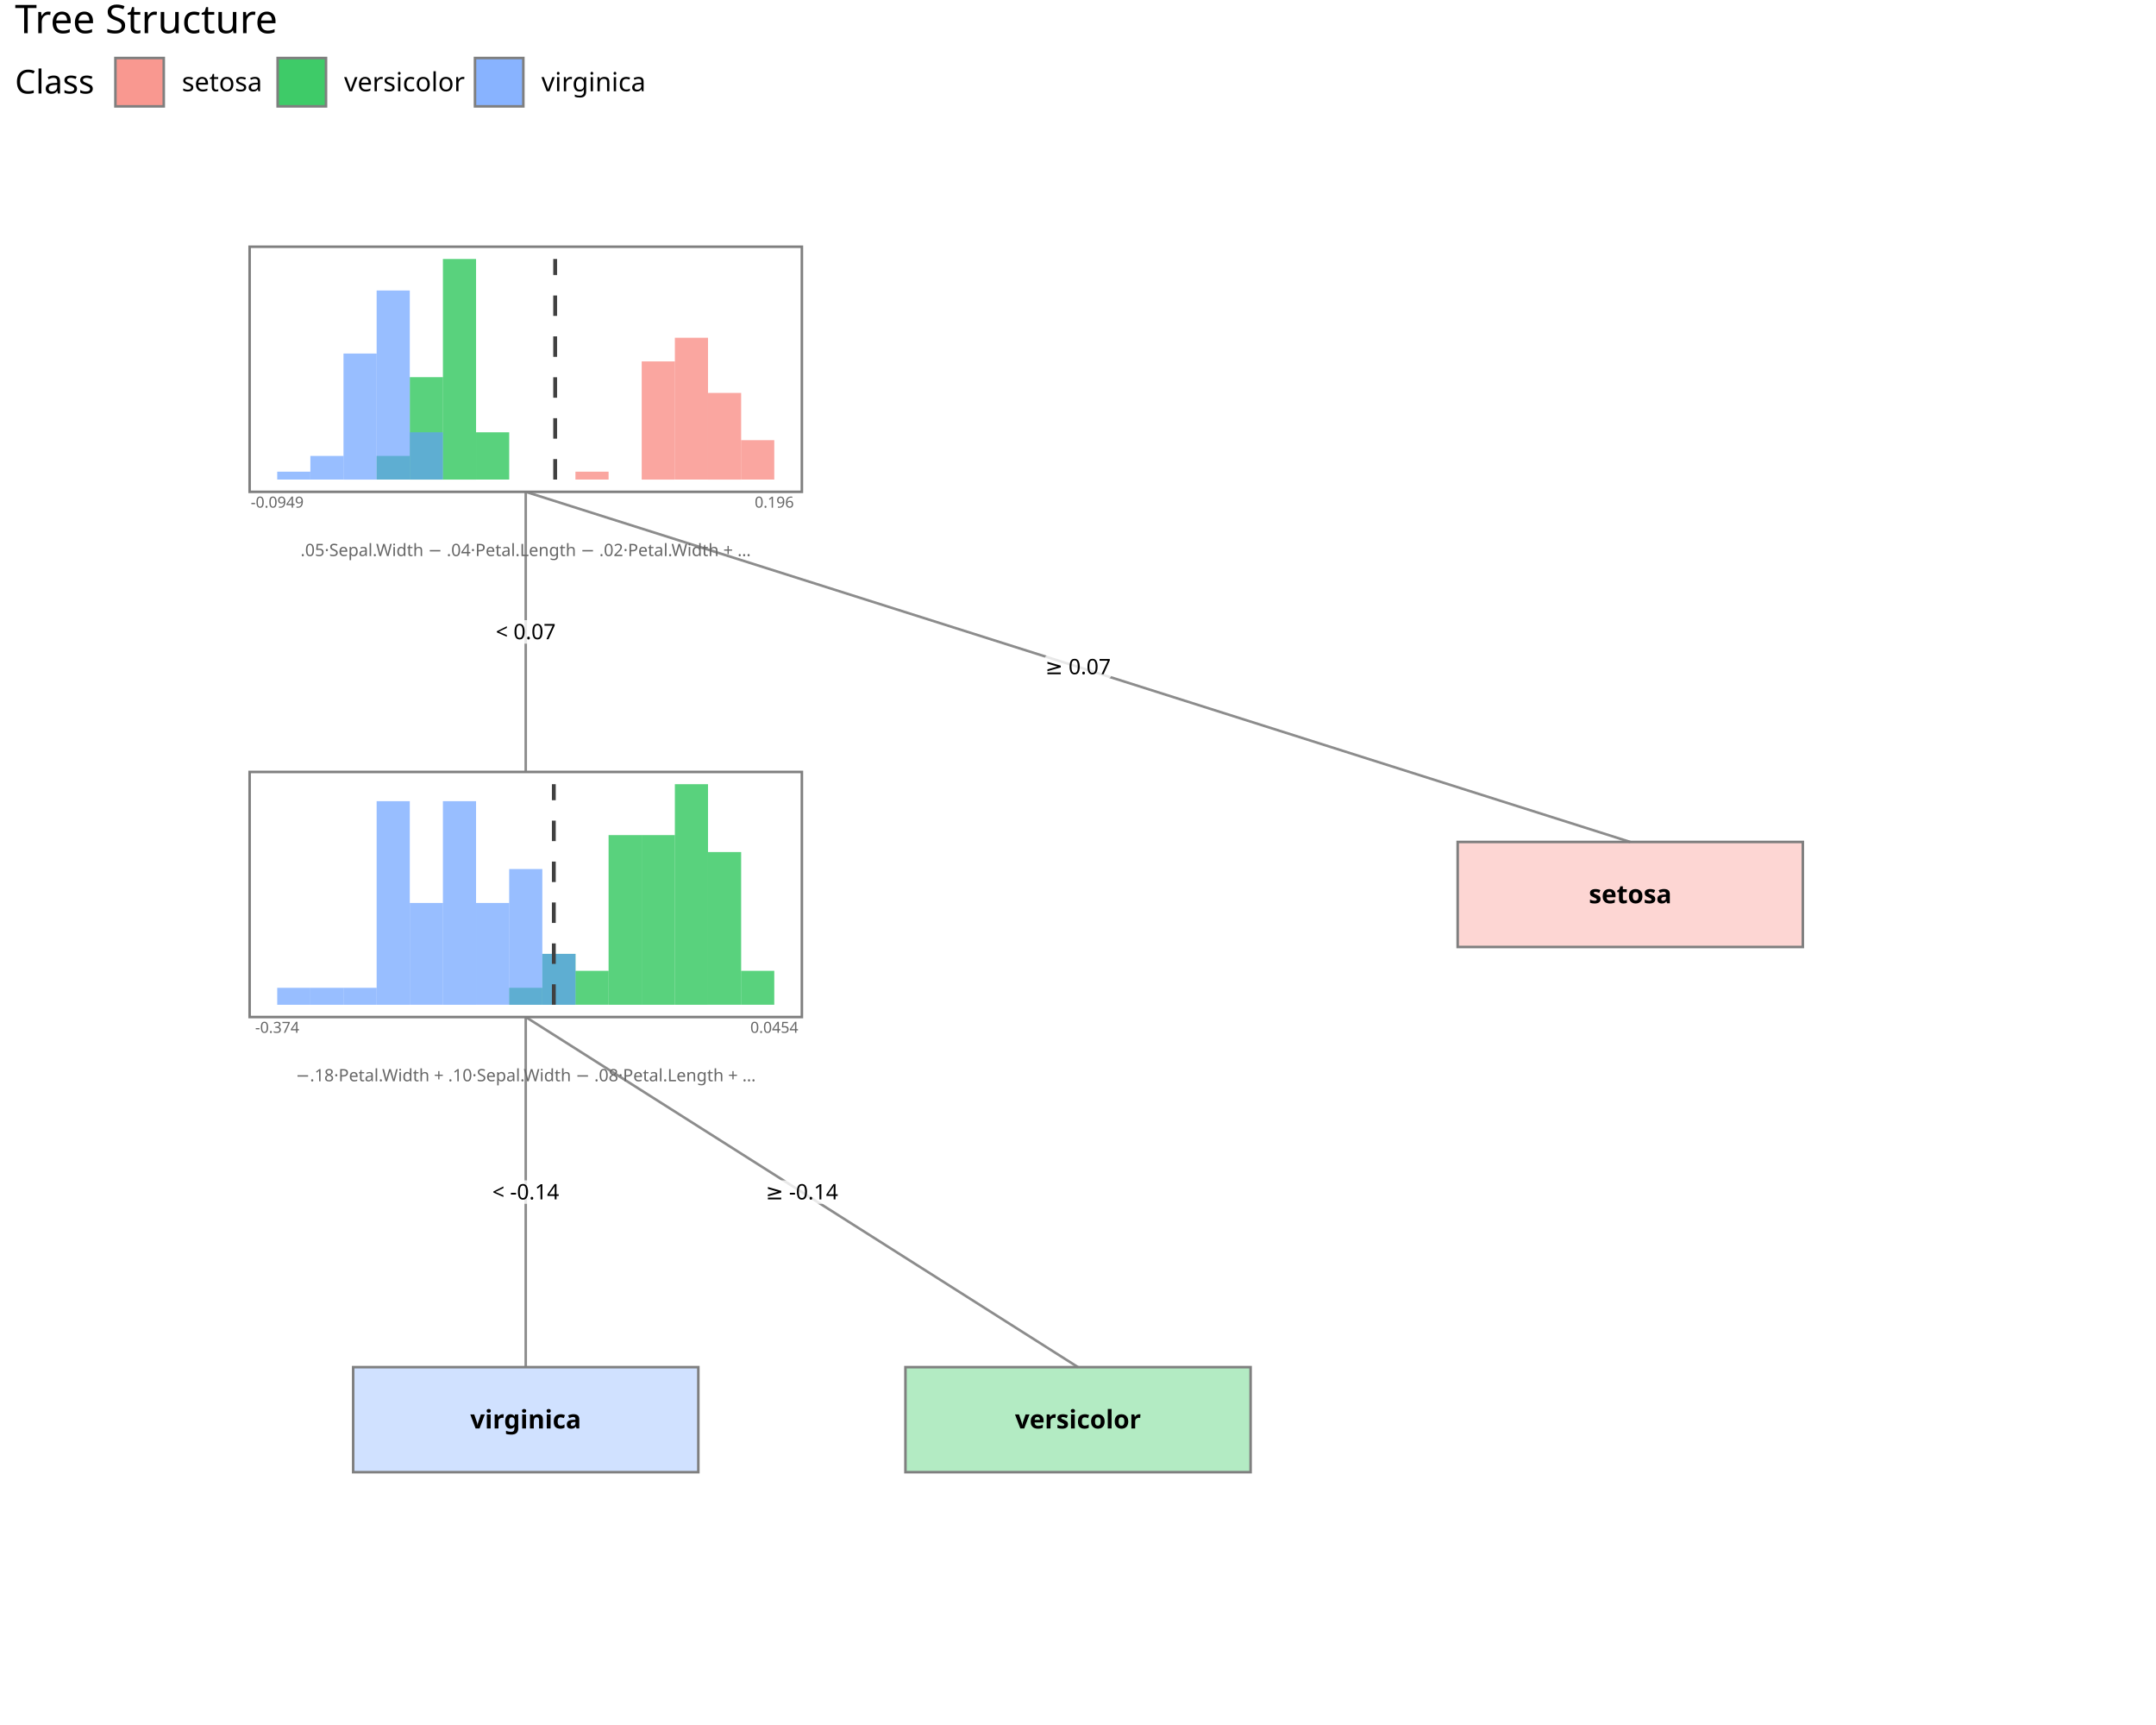
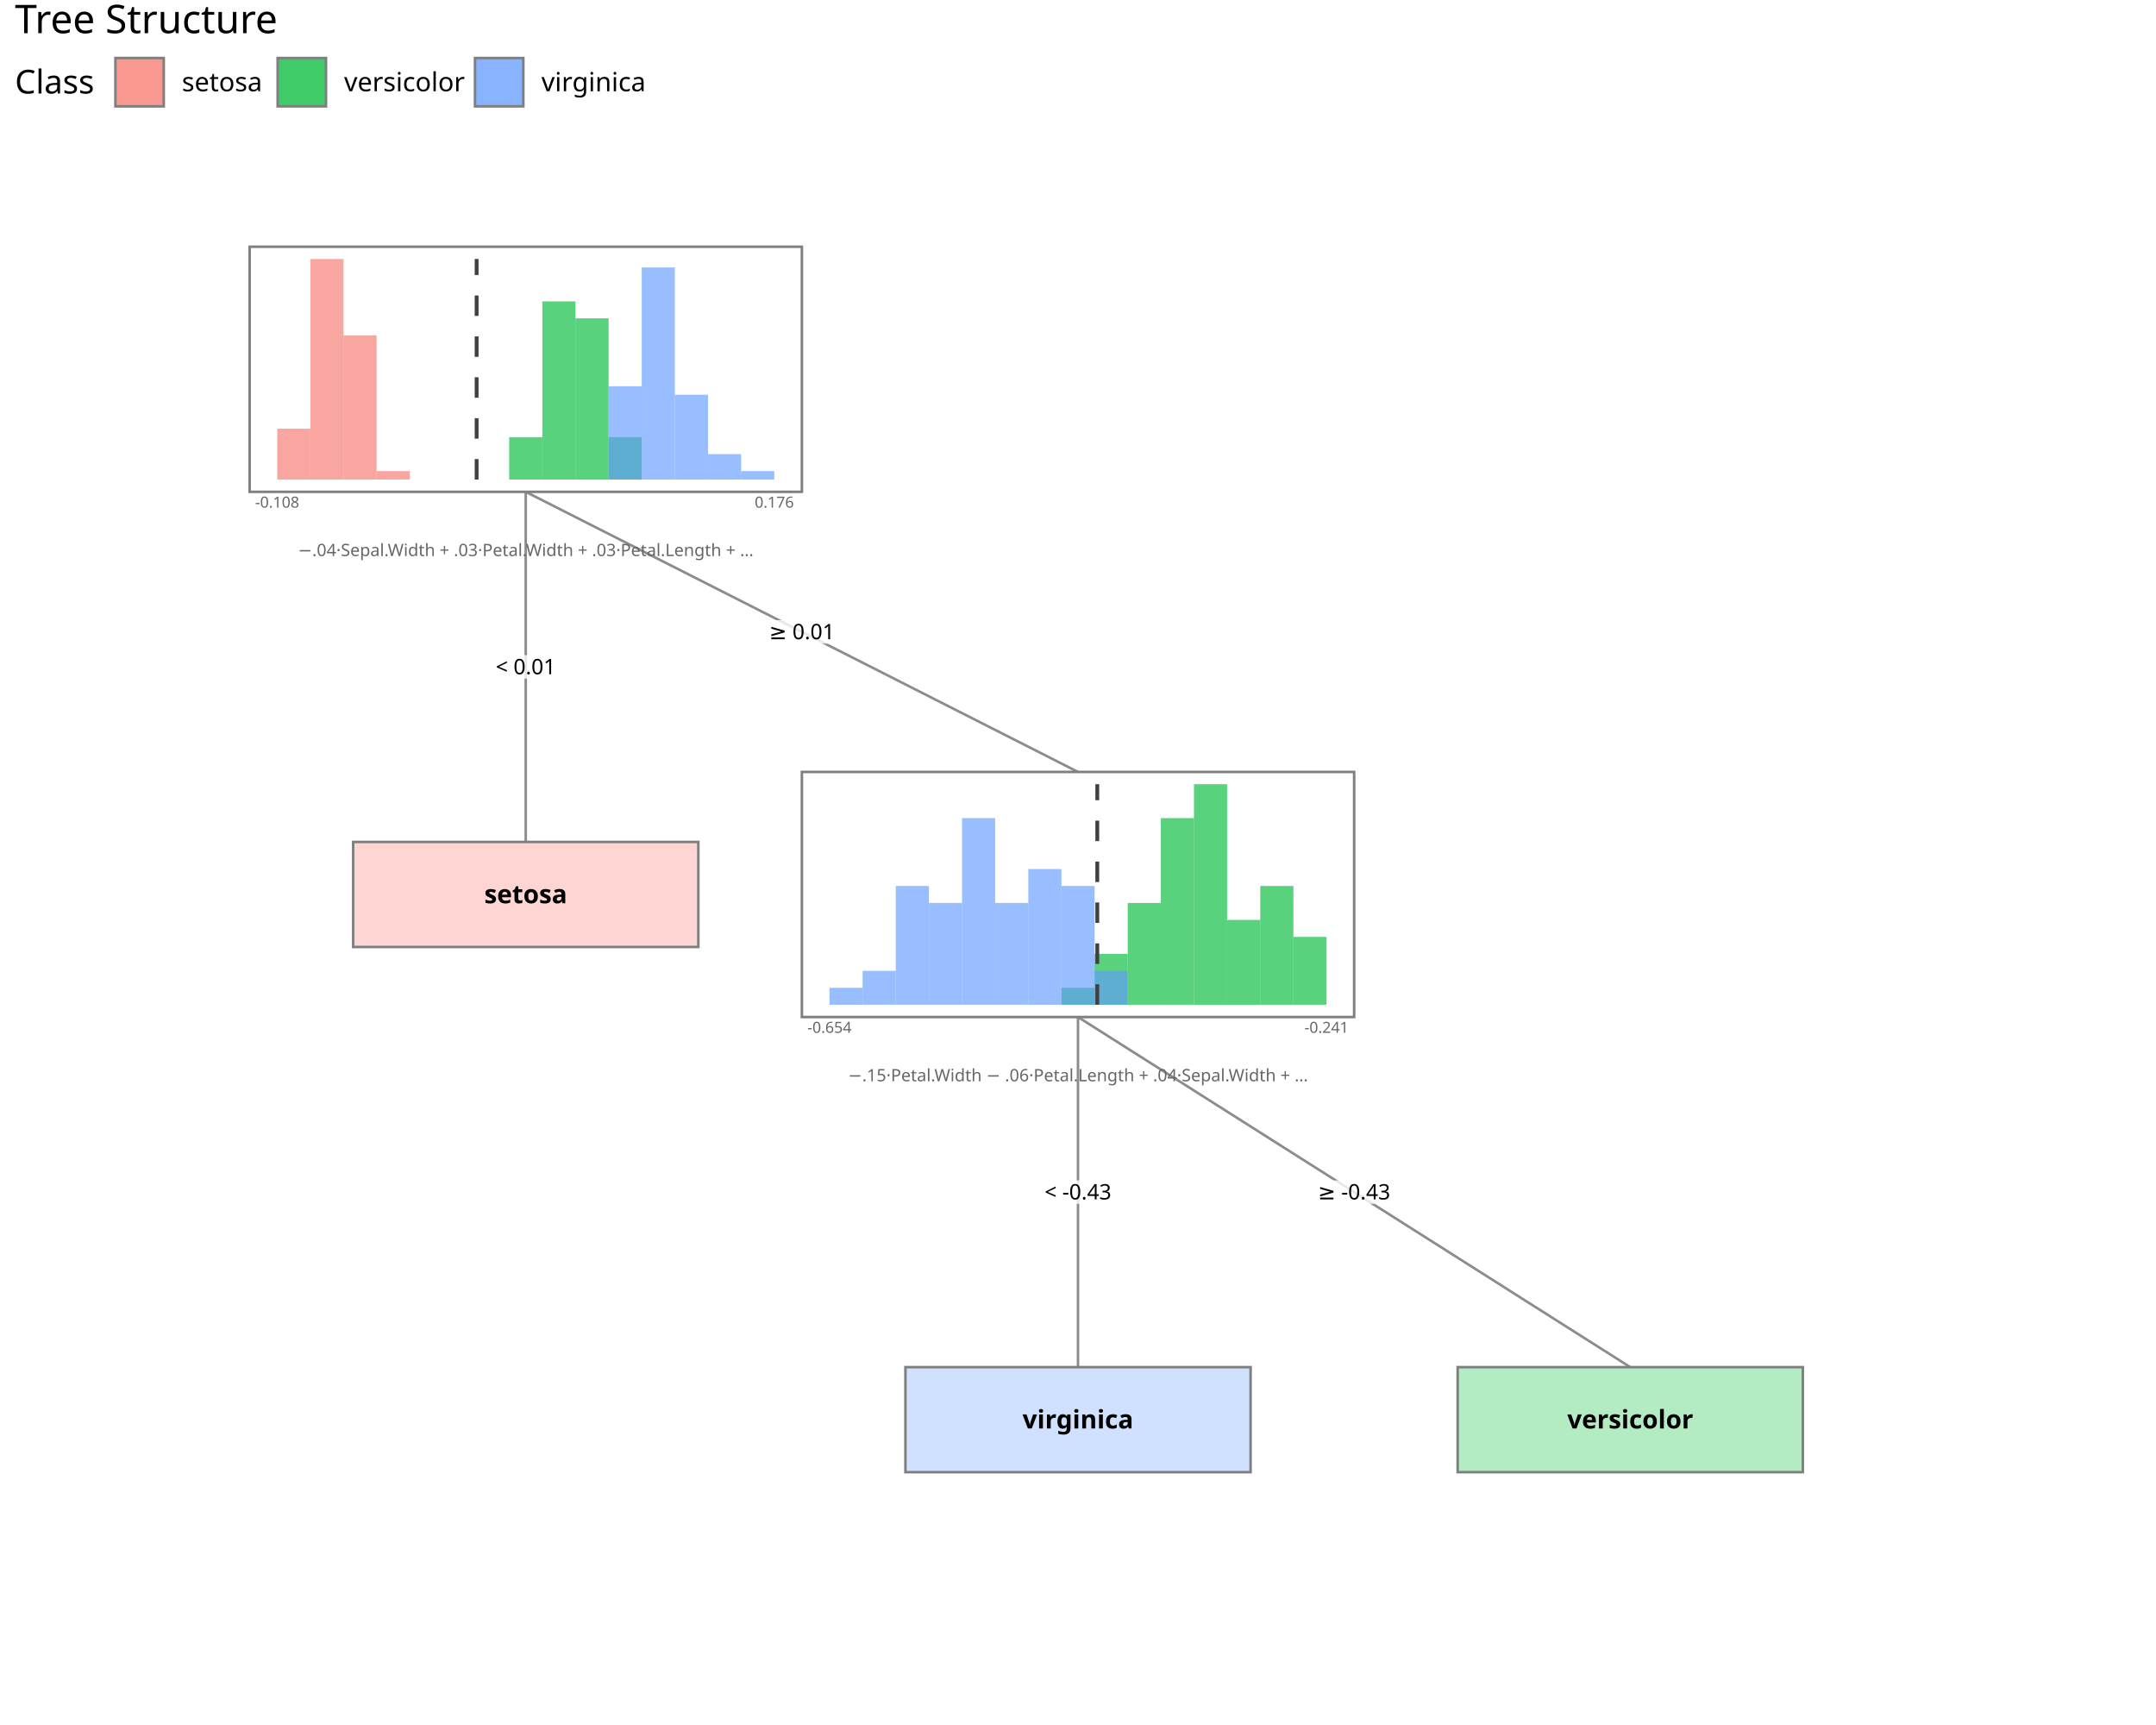
<svg xmlns="http://www.w3.org/2000/svg" class="svglite" data-engine-version="2.0" width="720.00pt" height="576.00pt" viewBox="0 0 720.00 576.00">
  <defs>
    <style type="text/css">
    .svglite line, .svglite polyline, .svglite polygon, .svglite path, .svglite rect, .svglite circle {
      fill: none;
      stroke: #000000;
      stroke-linecap: round;
      stroke-linejoin: round;
      stroke-miterlimit: 10.00;
    }
  </style>
  </defs>
  <rect width="100%" height="100%" style="stroke: none; fill: #FFFFFF;" />
  <defs>
    <clipPath id="cpMC4wMHw3MjAuMDB8MC4wMHw1NzYuMDA=">
      <rect x="0.00" y="0.00" width="720.00" height="576.00" />
    </clipPath>
  </defs>
  <g clip-path="url(#cpMC4wMHw3MjAuMDB8MC4wMHw1NzYuMDA=)">
</g>
  <defs>
    <clipPath id="cpNC45OHw3MTUuMDJ8NDYuNzN8NTc0LjAx">
      <rect x="4.98" y="46.73" width="710.04" height="527.28" />
    </clipPath>
  </defs>
  <g clip-path="url(#cpNC45OHw3MTUuMDJ8NDYuNzN8NTc0LjAx)">
-     <line x1="175.57" y1="339.60" x2="175.57" y2="456.51" style="stroke-width: 0.85; stroke: #8C8C8C; stroke-linecap: butt;" />
-     <line x1="175.57" y1="339.60" x2="360.00" y2="456.51" style="stroke-width: 0.85; stroke: #8C8C8C; stroke-linecap: butt;" />
-     <line x1="175.57" y1="164.23" x2="175.57" y2="257.76" style="stroke-width: 0.85; stroke: #8C8C8C; stroke-linecap: butt;" />
-     <line x1="175.57" y1="164.23" x2="544.43" y2="281.14" style="stroke-width: 0.85; stroke: #8C8C8C; stroke-linecap: butt;" />
-     <polygon points="164.40,401.98 186.75,401.98 186.70,401.98 186.90,401.97 187.10,401.93 187.30,401.85 187.48,401.75 187.64,401.62 187.77,401.47 187.88,401.29 187.96,401.10 188.01,400.90 188.03,400.70 188.03,400.70 188.03,395.41 188.03,395.41 188.01,395.20 187.96,395.00 187.88,394.81 187.77,394.64 187.64,394.49 187.48,394.36 187.30,394.25 187.10,394.18 186.90,394.14 186.75,394.13 164.40,394.13 164.56,394.14 164.35,394.13 164.15,394.15 163.95,394.21 163.76,394.30 163.59,394.42 163.44,394.56 163.32,394.72 163.22,394.91 163.16,395.10 163.13,395.31 163.12,395.41 163.12,400.70 163.13,400.59 163.13,400.80 163.16,401.00 163.22,401.20 163.32,401.38 163.44,401.55 163.59,401.69 163.76,401.81 163.95,401.89 164.15,401.95 164.35,401.98 " style="stroke-width: 0.00; stroke: none; fill: #FFFFFF; fill-opacity: 0.80;" />
-     <text x="175.57" y="400.50" text-anchor="middle" style="font-size: 7.11px; font-family: sans;" textLength="22.35px" lengthAdjust="spacingAndGlyphs">&lt; -0.14</text>
-     <polygon points="256.74,401.98 278.83,401.98 278.78,401.98 278.99,401.97 279.19,401.93 279.38,401.85 279.56,401.75 279.72,401.62 279.86,401.47 279.97,401.29 280.05,401.10 280.10,400.90 280.12,400.70 280.12,400.70 280.12,395.41 280.12,395.41 280.10,395.20 280.05,395.00 279.97,394.81 279.86,394.64 279.72,394.49 279.56,394.36 279.38,394.25 279.19,394.18 278.99,394.14 278.83,394.13 256.74,394.13 256.89,394.14 256.69,394.13 256.48,394.15 256.29,394.21 256.10,394.30 255.93,394.42 255.78,394.56 255.66,394.72 255.56,394.91 255.50,395.10 255.46,395.31 255.46,395.41 255.46,400.70 255.46,400.59 255.46,400.80 255.50,401.00 255.56,401.20 255.66,401.38 255.78,401.55 255.93,401.69 256.10,401.81 256.29,401.89 256.48,401.95 256.69,401.98 " style="stroke-width: 0.00; stroke: none; fill: #FFFFFF; fill-opacity: 0.80;" />
-     <text x="267.79" y="400.50" text-anchor="middle" style="font-size: 7.11px; font-family: sans;" textLength="22.09px" lengthAdjust="spacingAndGlyphs">≥ -0.14</text>
-     <polygon points="165.59,214.92 185.56,214.92 185.51,214.92 185.72,214.91 185.92,214.87 186.11,214.79 186.29,214.69 186.45,214.56 186.59,214.41 186.70,214.23 186.78,214.04 186.83,213.84 186.84,213.64 186.84,213.64 186.84,208.35 186.84,208.35 186.83,208.14 186.78,207.94 186.70,207.75 186.59,207.58 186.45,207.42 186.29,207.29 186.11,207.19 185.92,207.12 185.72,207.08 185.56,207.07 165.59,207.07 165.74,207.08 165.53,207.07 165.33,207.09 165.13,207.15 164.95,207.24 164.78,207.36 164.63,207.50 164.50,207.66 164.41,207.85 164.34,208.04 164.31,208.25 164.31,208.35 164.31,213.64 164.31,213.53 164.31,213.74 164.34,213.94 164.41,214.14 164.50,214.32 164.63,214.49 164.78,214.63 164.95,214.74 165.13,214.83 165.33,214.89 165.53,214.92 " style="stroke-width: 0.00; stroke: none; fill: #FFFFFF; fill-opacity: 0.80;" />
-     <text x="175.57" y="213.44" text-anchor="middle" style="font-size: 7.11px; font-family: sans;" textLength="19.98px" lengthAdjust="spacingAndGlyphs">&lt; 0.07</text>
-     <polygon points="350.14,226.61 369.86,226.61 369.81,226.61 370.02,226.60 370.22,226.56 370.41,226.48 370.59,226.38 370.75,226.25 370.89,226.10 371.00,225.92 371.08,225.73 371.13,225.53 371.14,225.33 371.14,225.33 371.14,220.04 371.14,220.04 371.13,219.83 371.08,219.63 371.00,219.44 370.89,219.27 370.75,219.12 370.59,218.99 370.41,218.88 370.22,218.81 370.02,218.77 369.86,218.76 350.14,218.76 350.29,218.77 350.09,218.76 349.88,218.78 349.68,218.84 349.50,218.93 349.33,219.05 349.18,219.19 349.05,219.36 348.96,219.54 348.89,219.73 348.86,219.94 348.86,220.04 348.86,225.33 348.86,225.22 348.86,225.43 348.89,225.63 348.96,225.83 349.05,226.01 349.18,226.18 349.33,226.32 349.50,226.44 349.68,226.52 349.88,226.58 350.09,226.61 " style="stroke-width: 0.00; stroke: none; fill: #FFFFFF; fill-opacity: 0.80;" />
-     <text x="360.00" y="225.13" text-anchor="middle" style="font-size: 7.11px; font-family: sans;" textLength="19.73px" lengthAdjust="spacingAndGlyphs">≥ 0.07</text>
+     <line x1="360.00" y1="339.60" x2="360.00" y2="456.51" style="stroke-width: 0.85; stroke: #8C8C8C; stroke-linecap: butt;" />
+     <line x1="360.00" y1="339.60" x2="544.43" y2="456.51" style="stroke-width: 0.85; stroke: #8C8C8C; stroke-linecap: butt;" />
+     <line x1="175.57" y1="164.23" x2="175.57" y2="281.14" style="stroke-width: 0.85; stroke: #8C8C8C; stroke-linecap: butt;" />
+     <line x1="175.57" y1="164.23" x2="360.00" y2="257.76" style="stroke-width: 0.85; stroke: #8C8C8C; stroke-linecap: butt;" />
+     <polygon points="348.83,401.98 371.17,401.98 371.12,401.98 371.33,401.97 371.53,401.93 371.72,401.85 371.90,401.75 372.06,401.62 372.20,401.47 372.31,401.29 372.39,401.10 372.44,400.90 372.45,400.70 372.45,400.70 372.45,395.41 372.45,395.41 372.44,395.20 372.39,395.00 372.31,394.81 372.20,394.64 372.06,394.49 371.90,394.36 371.72,394.25 371.53,394.18 371.33,394.14 371.17,394.13 348.83,394.13 348.98,394.14 348.78,394.13 348.57,394.15 348.37,394.21 348.19,394.30 348.02,394.42 347.87,394.56 347.74,394.72 347.65,394.91 347.58,395.10 347.55,395.31 347.55,395.41 347.55,400.70 347.55,400.59 347.55,400.80 347.58,401.00 347.65,401.20 347.74,401.38 347.87,401.55 348.02,401.69 348.19,401.81 348.37,401.89 348.57,401.95 348.78,401.98 " style="stroke-width: 0.00; stroke: none; fill: #FFFFFF; fill-opacity: 0.80;" />
+     <text x="360.00" y="400.50" text-anchor="middle" style="font-size: 7.11px; font-family: sans;" textLength="22.35px" lengthAdjust="spacingAndGlyphs">&lt; -0.43</text>
+     <polygon points="441.17,401.98 463.26,401.98 463.21,401.98 463.41,401.97 463.62,401.93 463.81,401.85 463.99,401.75 464.15,401.62 464.28,401.47 464.39,401.29 464.47,401.10 464.52,400.90 464.54,400.70 464.54,400.70 464.54,395.41 464.54,395.41 464.52,395.20 464.47,395.00 464.39,394.81 464.28,394.64 464.15,394.49 463.99,394.36 463.81,394.25 463.62,394.18 463.41,394.14 463.26,394.13 441.17,394.13 441.32,394.14 441.11,394.13 440.91,394.15 440.71,394.21 440.52,394.30 440.36,394.42 440.21,394.56 440.08,394.72 439.99,394.91 439.92,395.10 439.89,395.31 439.88,395.41 439.88,400.70 439.89,400.59 439.89,400.80 439.92,401.00 439.99,401.20 440.08,401.38 440.21,401.55 440.36,401.69 440.52,401.81 440.71,401.89 440.91,401.95 441.11,401.98 " style="stroke-width: 0.00; stroke: none; fill: #FFFFFF; fill-opacity: 0.80;" />
+     <text x="452.21" y="400.50" text-anchor="middle" style="font-size: 7.11px; font-family: sans;" textLength="22.09px" lengthAdjust="spacingAndGlyphs">≥ -0.43</text>
+     <polygon points="165.59,226.61 185.56,226.61 185.51,226.61 185.72,226.60 185.92,226.56 186.11,226.48 186.29,226.38 186.45,226.25 186.59,226.10 186.70,225.92 186.78,225.73 186.83,225.53 186.84,225.33 186.84,225.33 186.84,220.04 186.84,220.04 186.83,219.83 186.78,219.63 186.70,219.44 186.59,219.27 186.45,219.12 186.29,218.99 186.11,218.88 185.92,218.81 185.72,218.77 185.56,218.76 165.59,218.76 165.74,218.77 165.53,218.76 165.33,218.78 165.13,218.84 164.95,218.93 164.78,219.05 164.63,219.19 164.50,219.36 164.41,219.54 164.34,219.73 164.31,219.94 164.31,220.04 164.31,225.33 164.31,225.22 164.31,225.43 164.34,225.63 164.41,225.83 164.50,226.01 164.63,226.18 164.78,226.32 164.95,226.44 165.13,226.52 165.33,226.58 165.53,226.61 " style="stroke-width: 0.00; stroke: none; fill: #FFFFFF; fill-opacity: 0.80;" />
+     <text x="175.57" y="225.13" text-anchor="middle" style="font-size: 7.11px; font-family: sans;" textLength="19.98px" lengthAdjust="spacingAndGlyphs">&lt; 0.01</text>
+     <polygon points="257.92,214.92 277.65,214.92 277.60,214.92 277.80,214.91 278.01,214.87 278.20,214.79 278.38,214.69 278.54,214.56 278.67,214.41 278.78,214.23 278.86,214.04 278.91,213.84 278.93,213.64 278.93,213.64 278.93,208.35 278.93,208.35 278.91,208.14 278.86,207.94 278.78,207.75 278.67,207.58 278.54,207.42 278.38,207.29 278.20,207.19 278.01,207.12 277.80,207.08 277.65,207.07 257.92,207.07 258.08,207.08 257.87,207.07 257.67,207.09 257.47,207.15 257.28,207.24 257.11,207.36 256.97,207.50 256.84,207.66 256.75,207.85 256.68,208.04 256.65,208.25 256.64,208.35 256.64,213.64 256.65,213.53 256.65,213.74 256.68,213.94 256.75,214.14 256.84,214.32 256.97,214.49 257.11,214.63 257.28,214.74 257.47,214.83 257.67,214.89 257.87,214.92 " style="stroke-width: 0.00; stroke: none; fill: #FFFFFF; fill-opacity: 0.80;" />
+     <text x="267.79" y="213.44" text-anchor="middle" style="font-size: 7.11px; font-family: sans;" textLength="19.73px" lengthAdjust="spacingAndGlyphs">≥ 0.01</text>
    <rect x="83.36" y="82.39" width="184.43" height="81.84" style="stroke-width: 0.85; stroke: #7F7F7F; stroke-linecap: butt; stroke-linejoin: miter; fill: #FFFFFF;" />
-     <rect x="83.36" y="257.76" width="184.43" height="81.84" style="stroke-width: 0.85; stroke: #7F7F7F; stroke-linecap: butt; stroke-linejoin: miter; fill: #FFFFFF;" />
-     <rect x="192.17" y="157.50" width="11.07" height="2.63" style="stroke-width: 1.07; stroke: none; stroke-linecap: butt; stroke-linejoin: miter; fill: #F8766D; fill-opacity: 0.65;" />
-     <rect x="214.30" y="120.68" width="11.07" height="39.46" style="stroke-width: 1.07; stroke: none; stroke-linecap: butt; stroke-linejoin: miter; fill: #F8766D; fill-opacity: 0.65;" />
-     <rect x="225.37" y="112.78" width="11.07" height="47.35" style="stroke-width: 1.07; stroke: none; stroke-linecap: butt; stroke-linejoin: miter; fill: #F8766D; fill-opacity: 0.65;" />
-     <rect x="236.44" y="131.20" width="11.07" height="28.94" style="stroke-width: 1.07; stroke: none; stroke-linecap: butt; stroke-linejoin: miter; fill: #F8766D; fill-opacity: 0.65;" />
-     <rect x="247.50" y="146.98" width="11.07" height="13.15" style="stroke-width: 1.07; stroke: none; stroke-linecap: butt; stroke-linejoin: miter; fill: #F8766D; fill-opacity: 0.65;" />
-     <rect x="125.78" y="152.24" width="11.07" height="7.89" style="stroke-width: 1.07; stroke: none; stroke-linecap: butt; stroke-linejoin: miter; fill: #00BA38; fill-opacity: 0.65;" />
-     <rect x="136.85" y="125.94" width="11.07" height="34.20" style="stroke-width: 1.07; stroke: none; stroke-linecap: butt; stroke-linejoin: miter; fill: #00BA38; fill-opacity: 0.65;" />
-     <rect x="147.91" y="86.48" width="11.07" height="73.66" style="stroke-width: 1.07; stroke: none; stroke-linecap: butt; stroke-linejoin: miter; fill: #00BA38; fill-opacity: 0.65;" />
-     <rect x="158.98" y="144.35" width="11.07" height="15.78" style="stroke-width: 1.07; stroke: none; stroke-linecap: butt; stroke-linejoin: miter; fill: #00BA38; fill-opacity: 0.65;" />
-     <rect x="92.58" y="157.50" width="11.07" height="2.63" style="stroke-width: 1.07; stroke: none; stroke-linecap: butt; stroke-linejoin: miter; fill: #619CFF; fill-opacity: 0.65;" />
-     <rect x="103.65" y="152.24" width="11.07" height="7.89" style="stroke-width: 1.07; stroke: none; stroke-linecap: butt; stroke-linejoin: miter; fill: #619CFF; fill-opacity: 0.65;" />
-     <rect x="114.71" y="118.05" width="11.07" height="42.09" style="stroke-width: 1.07; stroke: none; stroke-linecap: butt; stroke-linejoin: miter; fill: #619CFF; fill-opacity: 0.65;" />
-     <rect x="125.78" y="97.00" width="11.07" height="63.13" style="stroke-width: 1.07; stroke: none; stroke-linecap: butt; stroke-linejoin: miter; fill: #619CFF; fill-opacity: 0.65;" />
-     <rect x="136.85" y="144.35" width="11.07" height="15.78" style="stroke-width: 1.07; stroke: none; stroke-linecap: butt; stroke-linejoin: miter; fill: #619CFF; fill-opacity: 0.65;" />
-     <rect x="170.04" y="329.84" width="11.07" height="5.67" style="stroke-width: 1.07; stroke: none; stroke-linecap: butt; stroke-linejoin: miter; fill: #00BA38; fill-opacity: 0.65;" />
-     <rect x="181.11" y="318.51" width="11.07" height="17.00" style="stroke-width: 1.07; stroke: none; stroke-linecap: butt; stroke-linejoin: miter; fill: #00BA38; fill-opacity: 0.65;" />
-     <rect x="192.17" y="324.17" width="11.07" height="11.33" style="stroke-width: 1.07; stroke: none; stroke-linecap: butt; stroke-linejoin: miter; fill: #00BA38; fill-opacity: 0.65;" />
-     <rect x="203.24" y="278.85" width="11.07" height="56.66" style="stroke-width: 1.07; stroke: none; stroke-linecap: butt; stroke-linejoin: miter; fill: #00BA38; fill-opacity: 0.65;" />
-     <rect x="214.30" y="278.85" width="11.07" height="56.66" style="stroke-width: 1.07; stroke: none; stroke-linecap: butt; stroke-linejoin: miter; fill: #00BA38; fill-opacity: 0.65;" />
-     <rect x="225.37" y="261.85" width="11.07" height="73.66" style="stroke-width: 1.07; stroke: none; stroke-linecap: butt; stroke-linejoin: miter; fill: #00BA38; fill-opacity: 0.65;" />
-     <rect x="236.44" y="284.51" width="11.07" height="50.99" style="stroke-width: 1.07; stroke: none; stroke-linecap: butt; stroke-linejoin: miter; fill: #00BA38; fill-opacity: 0.65;" />
-     <rect x="247.50" y="324.17" width="11.07" height="11.33" style="stroke-width: 1.07; stroke: none; stroke-linecap: butt; stroke-linejoin: miter; fill: #00BA38; fill-opacity: 0.65;" />
-     <rect x="92.58" y="329.84" width="11.07" height="5.67" style="stroke-width: 1.07; stroke: none; stroke-linecap: butt; stroke-linejoin: miter; fill: #619CFF; fill-opacity: 0.65;" />
-     <rect x="103.65" y="329.84" width="11.07" height="5.67" style="stroke-width: 1.07; stroke: none; stroke-linecap: butt; stroke-linejoin: miter; fill: #619CFF; fill-opacity: 0.65;" />
-     <rect x="114.71" y="329.84" width="11.07" height="5.67" style="stroke-width: 1.07; stroke: none; stroke-linecap: butt; stroke-linejoin: miter; fill: #619CFF; fill-opacity: 0.65;" />
-     <rect x="125.78" y="267.52" width="11.07" height="67.99" style="stroke-width: 1.07; stroke: none; stroke-linecap: butt; stroke-linejoin: miter; fill: #619CFF; fill-opacity: 0.65;" />
-     <rect x="136.85" y="301.51" width="11.07" height="33.99" style="stroke-width: 1.07; stroke: none; stroke-linecap: butt; stroke-linejoin: miter; fill: #619CFF; fill-opacity: 0.65;" />
-     <rect x="147.91" y="267.52" width="11.07" height="67.99" style="stroke-width: 1.07; stroke: none; stroke-linecap: butt; stroke-linejoin: miter; fill: #619CFF; fill-opacity: 0.65;" />
-     <rect x="158.98" y="301.51" width="11.07" height="33.99" style="stroke-width: 1.07; stroke: none; stroke-linecap: butt; stroke-linejoin: miter; fill: #619CFF; fill-opacity: 0.65;" />
-     <rect x="170.04" y="290.18" width="11.07" height="45.33" style="stroke-width: 1.07; stroke: none; stroke-linecap: butt; stroke-linejoin: miter; fill: #619CFF; fill-opacity: 0.65;" />
-     <rect x="181.11" y="318.51" width="11.07" height="17.00" style="stroke-width: 1.07; stroke: none; stroke-linecap: butt; stroke-linejoin: miter; fill: #619CFF; fill-opacity: 0.65;" />
-     <line x1="185.40" y1="160.13" x2="185.40" y2="86.48" style="stroke-width: 1.28; stroke: #404040; stroke-dasharray: 6.83,6.83; stroke-linecap: butt;" />
-     <line x1="184.95" y1="335.50" x2="184.95" y2="261.85" style="stroke-width: 1.28; stroke: #404040; stroke-dasharray: 6.83,6.83; stroke-linecap: butt;" />
-     <text x="92.58" y="169.51" text-anchor="middle" style="font-size: 5.12px; fill: #666666; font-family: sans;" textLength="17.37px" lengthAdjust="spacingAndGlyphs">-0.0949</text>
-     <text x="258.57" y="169.51" text-anchor="middle" style="font-size: 5.12px; fill: #666666; font-family: sans;" textLength="12.82px" lengthAdjust="spacingAndGlyphs">0.196</text>
-     <text x="92.58" y="344.88" text-anchor="middle" style="font-size: 5.12px; fill: #666666; font-family: sans;" textLength="14.52px" lengthAdjust="spacingAndGlyphs">-0.374</text>
-     <text x="258.57" y="344.88" text-anchor="middle" style="font-size: 5.12px; fill: #666666; font-family: sans;" textLength="15.67px" lengthAdjust="spacingAndGlyphs">0.0454</text>
-     <rect x="117.94" y="456.51" width="115.27" height="35.07" style="stroke-width: 0.85; stroke: #7F7F7F; stroke-linecap: butt; stroke-linejoin: miter; fill: #619CFF; fill-opacity: 0.30;" />
-     <rect x="302.37" y="456.51" width="115.27" height="35.07" style="stroke-width: 0.85; stroke: #7F7F7F; stroke-linecap: butt; stroke-linejoin: miter; fill: #00BA38; fill-opacity: 0.30;" />
-     <rect x="486.79" y="281.14" width="115.27" height="35.07" style="stroke-width: 0.85; stroke: #7F7F7F; stroke-linecap: butt; stroke-linejoin: miter; fill: #F8766D; fill-opacity: 0.30;" />
-     <text x="175.57" y="476.98" text-anchor="middle" style="font-size: 8.54px; font-weight: bold; font-family: sans;" textLength="31.31px" lengthAdjust="spacingAndGlyphs">virginica</text>
-     <text x="360.00" y="476.98" text-anchor="middle" style="font-size: 8.54px; font-weight: bold; font-family: sans;" textLength="36.53px" lengthAdjust="spacingAndGlyphs">versicolor</text>
-     <text x="544.43" y="301.61" text-anchor="middle" style="font-size: 8.54px; font-weight: bold; font-family: sans;" textLength="25.16px" lengthAdjust="spacingAndGlyphs">setosa</text>
-     <text x="175.57" y="185.68" text-anchor="middle" style="font-size: 5.69px; fill: #666666; font-family: sans;" textLength="146.31px" lengthAdjust="spacingAndGlyphs">.05·Sepal.Width − .04·Petal.Length − .02·Petal.Width + …</text>
-     <text x="175.57" y="361.05" text-anchor="middle" style="font-size: 5.69px; fill: #666666; font-family: sans;" textLength="149.63px" lengthAdjust="spacingAndGlyphs">−.18·Petal.Width + .10·Sepal.Width − .08·Petal.Length + …</text>
+     <rect x="267.79" y="257.76" width="184.43" height="81.84" style="stroke-width: 0.85; stroke: #7F7F7F; stroke-linecap: butt; stroke-linejoin: miter; fill: #FFFFFF;" />
+     <rect x="92.58" y="143.14" width="11.07" height="17.00" style="stroke-width: 1.07; stroke: none; stroke-linecap: butt; stroke-linejoin: miter; fill: #F8766D; fill-opacity: 0.65;" />
+     <rect x="103.65" y="86.48" width="11.07" height="73.66" style="stroke-width: 1.07; stroke: none; stroke-linecap: butt; stroke-linejoin: miter; fill: #F8766D; fill-opacity: 0.65;" />
+     <rect x="114.71" y="111.98" width="11.07" height="48.16" style="stroke-width: 1.07; stroke: none; stroke-linecap: butt; stroke-linejoin: miter; fill: #F8766D; fill-opacity: 0.65;" />
+     <rect x="125.78" y="157.30" width="11.07" height="2.83" style="stroke-width: 1.07; stroke: none; stroke-linecap: butt; stroke-linejoin: miter; fill: #F8766D; fill-opacity: 0.65;" />
+     <rect x="170.04" y="145.97" width="11.07" height="14.16" style="stroke-width: 1.07; stroke: none; stroke-linecap: butt; stroke-linejoin: miter; fill: #00BA38; fill-opacity: 0.65;" />
+     <rect x="181.11" y="100.64" width="11.07" height="59.49" style="stroke-width: 1.07; stroke: none; stroke-linecap: butt; stroke-linejoin: miter; fill: #00BA38; fill-opacity: 0.65;" />
+     <rect x="192.17" y="106.31" width="11.07" height="53.83" style="stroke-width: 1.07; stroke: none; stroke-linecap: butt; stroke-linejoin: miter; fill: #00BA38; fill-opacity: 0.65;" />
+     <rect x="203.24" y="145.97" width="11.07" height="14.16" style="stroke-width: 1.07; stroke: none; stroke-linecap: butt; stroke-linejoin: miter; fill: #00BA38; fill-opacity: 0.65;" />
+     <rect x="203.24" y="128.97" width="11.07" height="31.16" style="stroke-width: 1.07; stroke: none; stroke-linecap: butt; stroke-linejoin: miter; fill: #619CFF; fill-opacity: 0.65;" />
+     <rect x="214.30" y="89.31" width="11.07" height="70.82" style="stroke-width: 1.07; stroke: none; stroke-linecap: butt; stroke-linejoin: miter; fill: #619CFF; fill-opacity: 0.65;" />
+     <rect x="225.37" y="131.81" width="11.07" height="28.33" style="stroke-width: 1.07; stroke: none; stroke-linecap: butt; stroke-linejoin: miter; fill: #619CFF; fill-opacity: 0.65;" />
+     <rect x="236.44" y="151.64" width="11.07" height="8.50" style="stroke-width: 1.07; stroke: none; stroke-linecap: butt; stroke-linejoin: miter; fill: #619CFF; fill-opacity: 0.65;" />
+     <rect x="247.50" y="157.30" width="11.07" height="2.83" style="stroke-width: 1.07; stroke: none; stroke-linecap: butt; stroke-linejoin: miter; fill: #619CFF; fill-opacity: 0.65;" />
+     <rect x="354.47" y="329.84" width="11.07" height="5.67" style="stroke-width: 1.07; stroke: none; stroke-linecap: butt; stroke-linejoin: miter; fill: #00BA38; fill-opacity: 0.65;" />
+     <rect x="365.53" y="318.51" width="11.07" height="17.00" style="stroke-width: 1.07; stroke: none; stroke-linecap: butt; stroke-linejoin: miter; fill: #00BA38; fill-opacity: 0.65;" />
+     <rect x="376.60" y="301.51" width="11.07" height="33.99" style="stroke-width: 1.07; stroke: none; stroke-linecap: butt; stroke-linejoin: miter; fill: #00BA38; fill-opacity: 0.65;" />
+     <rect x="387.66" y="273.18" width="11.07" height="62.32" style="stroke-width: 1.07; stroke: none; stroke-linecap: butt; stroke-linejoin: miter; fill: #00BA38; fill-opacity: 0.65;" />
+     <rect x="398.73" y="261.85" width="11.07" height="73.66" style="stroke-width: 1.07; stroke: none; stroke-linecap: butt; stroke-linejoin: miter; fill: #00BA38; fill-opacity: 0.65;" />
+     <rect x="409.79" y="307.18" width="11.07" height="28.33" style="stroke-width: 1.07; stroke: none; stroke-linecap: butt; stroke-linejoin: miter; fill: #00BA38; fill-opacity: 0.65;" />
+     <rect x="420.86" y="295.84" width="11.07" height="39.66" style="stroke-width: 1.07; stroke: none; stroke-linecap: butt; stroke-linejoin: miter; fill: #00BA38; fill-opacity: 0.65;" />
+     <rect x="431.93" y="312.84" width="11.07" height="22.66" style="stroke-width: 1.07; stroke: none; stroke-linecap: butt; stroke-linejoin: miter; fill: #00BA38; fill-opacity: 0.65;" />
+     <rect x="277.01" y="329.84" width="11.07" height="5.67" style="stroke-width: 1.07; stroke: none; stroke-linecap: butt; stroke-linejoin: miter; fill: #619CFF; fill-opacity: 0.65;" />
+     <rect x="288.07" y="324.17" width="11.07" height="11.33" style="stroke-width: 1.07; stroke: none; stroke-linecap: butt; stroke-linejoin: miter; fill: #619CFF; fill-opacity: 0.65;" />
+     <rect x="299.14" y="295.84" width="11.07" height="39.66" style="stroke-width: 1.07; stroke: none; stroke-linecap: butt; stroke-linejoin: miter; fill: #619CFF; fill-opacity: 0.65;" />
+     <rect x="310.21" y="301.51" width="11.07" height="33.99" style="stroke-width: 1.07; stroke: none; stroke-linecap: butt; stroke-linejoin: miter; fill: #619CFF; fill-opacity: 0.65;" />
+     <rect x="321.27" y="273.18" width="11.07" height="62.32" style="stroke-width: 1.07; stroke: none; stroke-linecap: butt; stroke-linejoin: miter; fill: #619CFF; fill-opacity: 0.65;" />
+     <rect x="332.34" y="301.51" width="11.07" height="33.99" style="stroke-width: 1.07; stroke: none; stroke-linecap: butt; stroke-linejoin: miter; fill: #619CFF; fill-opacity: 0.65;" />
+     <rect x="343.40" y="290.18" width="11.07" height="45.33" style="stroke-width: 1.07; stroke: none; stroke-linecap: butt; stroke-linejoin: miter; fill: #619CFF; fill-opacity: 0.65;" />
+     <rect x="354.47" y="295.84" width="11.07" height="39.66" style="stroke-width: 1.07; stroke: none; stroke-linecap: butt; stroke-linejoin: miter; fill: #619CFF; fill-opacity: 0.65;" />
+     <rect x="365.53" y="324.17" width="11.07" height="11.33" style="stroke-width: 1.07; stroke: none; stroke-linecap: butt; stroke-linejoin: miter; fill: #619CFF; fill-opacity: 0.65;" />
+     <line x1="159.17" y1="160.13" x2="159.17" y2="86.48" style="stroke-width: 1.28; stroke: #404040; stroke-dasharray: 6.83,6.83; stroke-linecap: butt;" />
+     <line x1="366.44" y1="335.50" x2="366.44" y2="261.85" style="stroke-width: 1.28; stroke: #404040; stroke-dasharray: 6.83,6.83; stroke-linecap: butt;" />
+     <text x="92.58" y="169.51" text-anchor="middle" style="font-size: 5.12px; fill: #666666; font-family: sans;" textLength="14.52px" lengthAdjust="spacingAndGlyphs">-0.108</text>
+     <text x="258.57" y="169.51" text-anchor="middle" style="font-size: 5.12px; fill: #666666; font-family: sans;" textLength="12.82px" lengthAdjust="spacingAndGlyphs">0.176</text>
+     <text x="277.01" y="344.88" text-anchor="middle" style="font-size: 5.12px; fill: #666666; font-family: sans;" textLength="14.52px" lengthAdjust="spacingAndGlyphs">-0.654</text>
+     <text x="442.99" y="344.88" text-anchor="middle" style="font-size: 5.12px; fill: #666666; font-family: sans;" textLength="14.52px" lengthAdjust="spacingAndGlyphs">-0.241</text>
+     <rect x="117.94" y="281.14" width="115.27" height="35.07" style="stroke-width: 0.85; stroke: #7F7F7F; stroke-linecap: butt; stroke-linejoin: miter; fill: #F8766D; fill-opacity: 0.30;" />
+     <rect x="302.37" y="456.51" width="115.27" height="35.07" style="stroke-width: 0.85; stroke: #7F7F7F; stroke-linecap: butt; stroke-linejoin: miter; fill: #619CFF; fill-opacity: 0.30;" />
+     <rect x="486.79" y="456.51" width="115.27" height="35.07" style="stroke-width: 0.85; stroke: #7F7F7F; stroke-linecap: butt; stroke-linejoin: miter; fill: #00BA38; fill-opacity: 0.30;" />
+     <text x="175.57" y="301.61" text-anchor="middle" style="font-size: 8.54px; font-weight: bold; font-family: sans;" textLength="25.16px" lengthAdjust="spacingAndGlyphs">setosa</text>
+     <text x="360.00" y="476.98" text-anchor="middle" style="font-size: 8.54px; font-weight: bold; font-family: sans;" textLength="31.31px" lengthAdjust="spacingAndGlyphs">virginica</text>
+     <text x="544.43" y="476.98" text-anchor="middle" style="font-size: 8.54px; font-weight: bold; font-family: sans;" textLength="36.53px" lengthAdjust="spacingAndGlyphs">versicolor</text>
+     <text x="175.57" y="185.68" text-anchor="middle" style="font-size: 5.69px; fill: #666666; font-family: sans;" textLength="149.63px" lengthAdjust="spacingAndGlyphs">−.04·Sepal.Width + .03·Petal.Width + .03·Petal.Length + …</text>
+     <text x="360.00" y="361.05" text-anchor="middle" style="font-size: 5.69px; fill: #666666; font-family: sans;" textLength="149.63px" lengthAdjust="spacingAndGlyphs">−.15·Petal.Width − .06·Petal.Length + .04·Sepal.Width + …</text>
  </g>
  <g clip-path="url(#cpMC4wMHw3MjAuMDB8MC4wMHw1NzYuMDA=)">
    <text x="4.98" y="31.22" style="font-size: 11.00px; font-family: sans;" textLength="27.52px" lengthAdjust="spacingAndGlyphs">Class</text>
    <rect x="38.68" y="19.51" width="15.86" height="15.86" style="stroke-width: 1.07; stroke: none; stroke-linecap: butt; stroke-linejoin: miter; fill: #F8766D; fill-opacity: 0.65;" />
    <rect x="38.54" y="19.37" width="16.15" height="16.15" style="stroke-width: 0.85; stroke: #7F7F7F; stroke-linecap: butt; stroke-linejoin: miter; fill: #F8766D; fill-opacity: 0.30;" />
    <rect x="92.86" y="19.51" width="15.86" height="15.86" style="stroke-width: 1.07; stroke: none; stroke-linecap: butt; stroke-linejoin: miter; fill: #00BA38; fill-opacity: 0.65;" />
    <rect x="92.72" y="19.37" width="16.15" height="16.15" style="stroke-width: 0.85; stroke: #7F7F7F; stroke-linecap: butt; stroke-linejoin: miter; fill: #00BA38; fill-opacity: 0.30;" />
    <rect x="158.76" y="19.51" width="15.86" height="15.86" style="stroke-width: 1.07; stroke: none; stroke-linecap: butt; stroke-linejoin: miter; fill: #619CFF; fill-opacity: 0.65;" />
    <rect x="158.62" y="19.37" width="16.15" height="16.15" style="stroke-width: 0.85; stroke: #7F7F7F; stroke-linecap: butt; stroke-linejoin: miter; fill: #619CFF; fill-opacity: 0.30;" />
    <text x="60.74" y="30.47" style="font-size: 8.80px; font-family: sans;" textLength="25.94px" lengthAdjust="spacingAndGlyphs">setosa</text>
    <text x="114.91" y="30.47" style="font-size: 8.80px; font-family: sans;" textLength="37.66px" lengthAdjust="spacingAndGlyphs">versicolor</text>
    <text x="180.81" y="30.47" style="font-size: 8.80px; font-family: sans;" textLength="32.28px" lengthAdjust="spacingAndGlyphs">virginica</text>
    <text x="4.98" y="11.08" style="font-size: 13.20px; font-family: sans;" textLength="84.37px" lengthAdjust="spacingAndGlyphs">Tree Structure</text>
  </g>
</svg>
